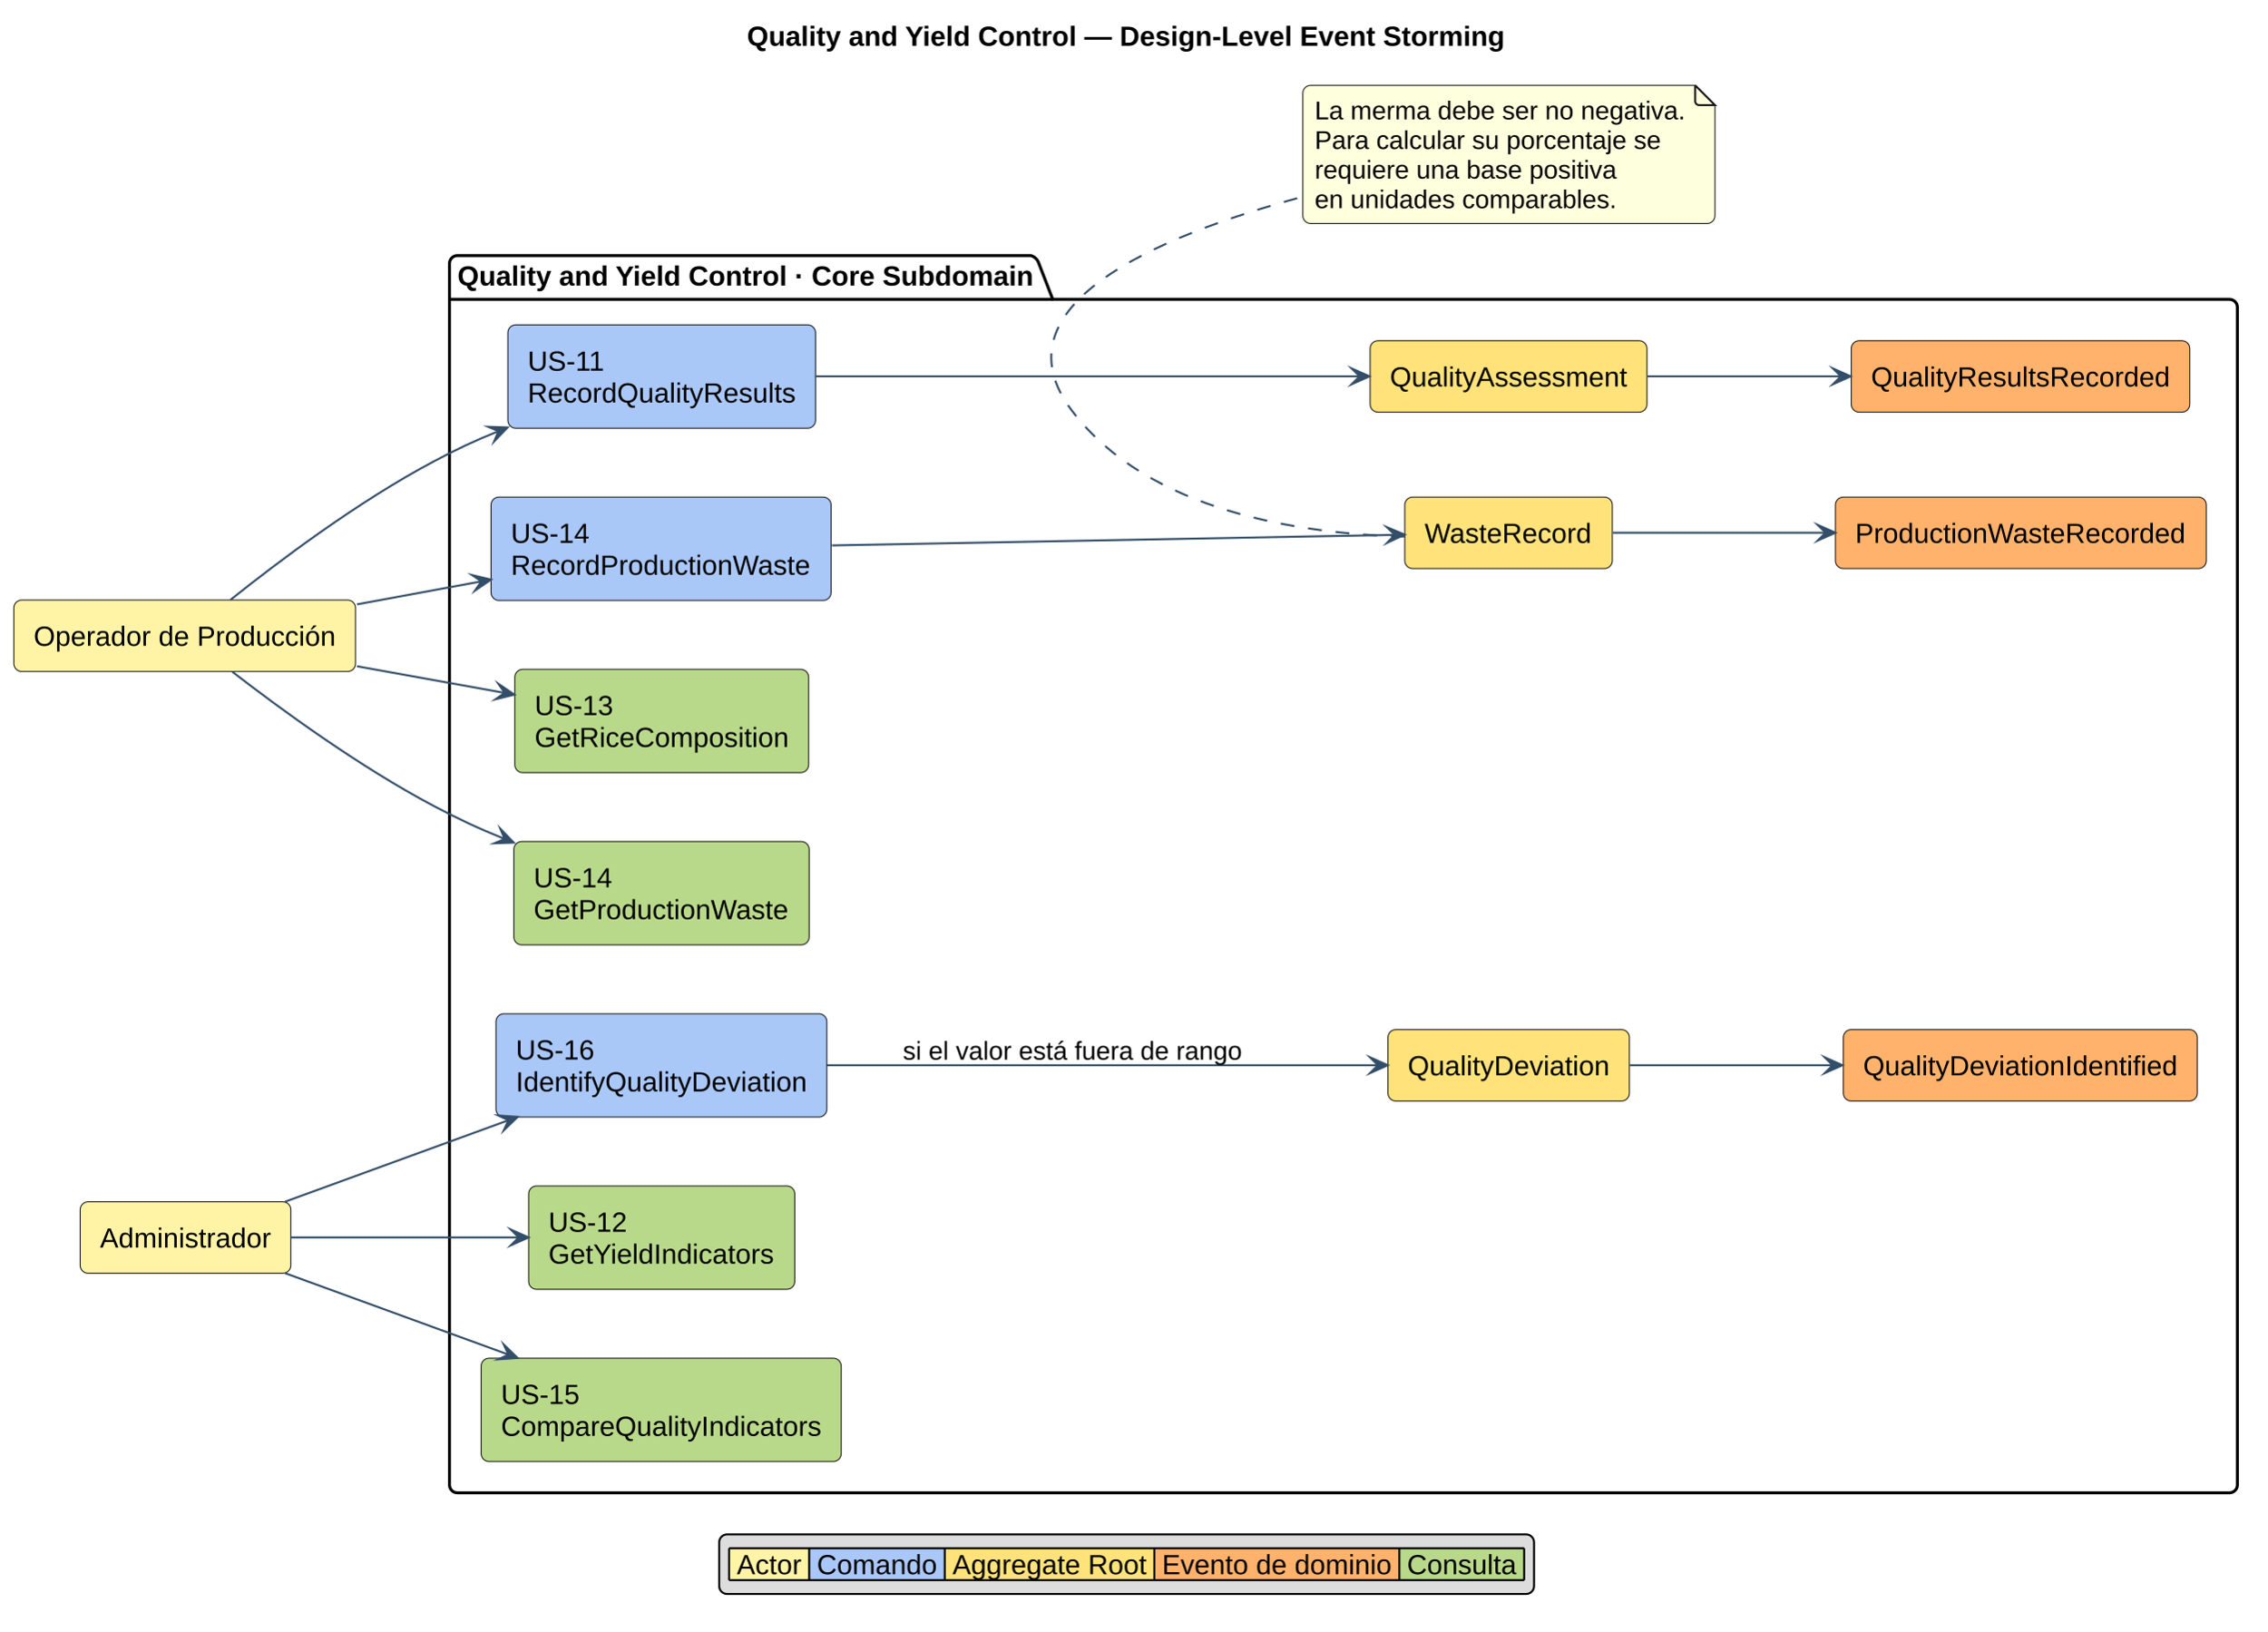
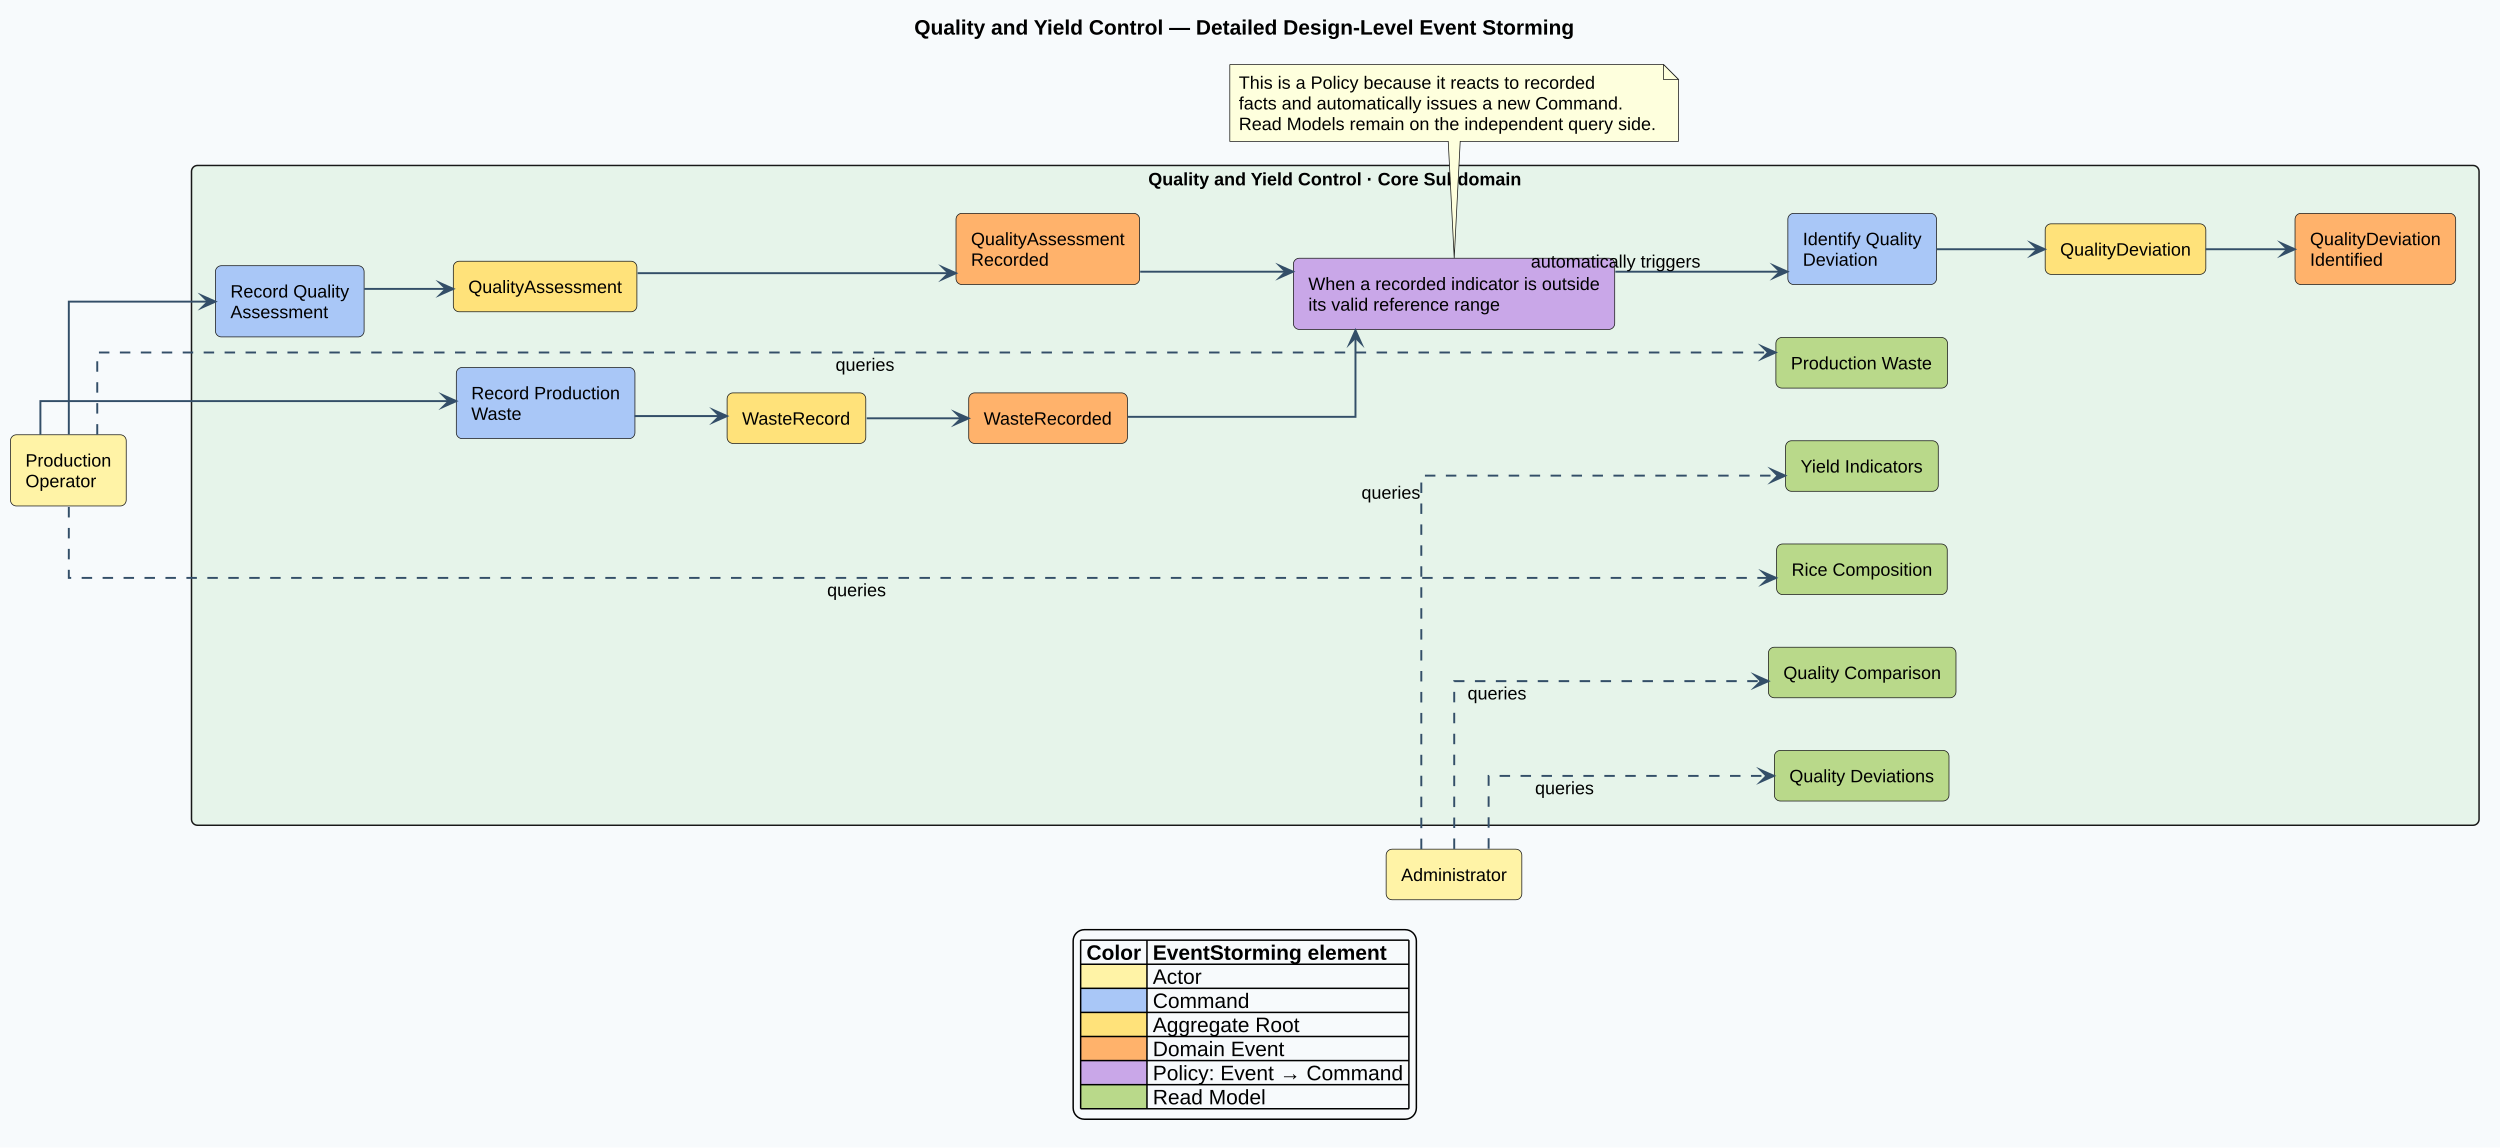
- <svg xmlns="http://www.w3.org/2000/svg" version="1.1" data-diagram-type="DESCRIPTION" style="width:1145px;height:824px;background:#FFFFFF;" width="1145px" height="824px" viewBox="0 0 1145 824" zoomAndPan="magnify" preserveAspectRatio="none" contentStyleType="text/css">
+ <svg xmlns="http://www.w3.org/2000/svg" version="1.1" data-diagram-type="DESCRIPTION" style="width:1671px;height:767px;background:#F7FAFC;" width="1671px" height="767px" viewBox="0 0 1671 767" zoomAndPan="magnify" preserveAspectRatio="none" contentStyleType="text/css">
  <defs />
  <g font-family="sans-serif" lengthAdjust="spacing">
+     <rect x="0" y="0" width="1671" height="767" fill="#F7FAFC" style="stroke:none;" />
    <g class="title" data-source-line="1">
-       <text x="377.252" y="23.132" fill="#000" font-size="14" textLength="383.496" font-weight="700" font-family="Arial">Quality and Yield Control — Design-Level Event Storming</text>
+       <text x="611.076" y="23.132" fill="#000" font-size="14" textLength="441.848" font-weight="700" font-family="Arial">Quality and Yield Control — Detailed Design-Level Event Storming</text>
    </g>
-     <g class="cluster" data-qualified-name="Quality and Yield Control . Core Subdomain" id="ent0003" data-source-line="10">
-       <path d="M231,129.099 L520.683,129.099 A6,6 0 0 1 524.683,133.099 L531.683,151.197 L1126,151.197 A4,4 0 0 1 1130,155.197 L1130,750.099 A4,4 0 0 1 1126,754.099 L231,754.099 A4,4 0 0 1 227,750.099 L227,133.099 A4,4 0 0 1 231,129.099" style="stroke:#000;stroke-width:1.5;" fill="none" />
-       <line x1="227" y1="151.197" x2="531.683" y2="151.197" style="stroke:#000;stroke-width:1.5;" />
-       <text x="231" y="144.23" fill="#000" font-size="14" textLength="291.683" font-weight="700" font-family="Arial">Quality and Yield Control · Core Subdomain</text>
+     <g class="cluster" data-qualified-name="Quality and Yield Control . Core Subdomain" id="ent0003" data-source-line="19">
+       <rect x="128" y="110.599" width="1529" height="441" fill="#E6F4EA" style="stroke:#181818;stroke-width:1;" rx="4" ry="4" />
+       <text x="767.493" y="123.854" fill="#000" font-size="12" textLength="250.014" font-weight="700" font-family="Arial">Quality and Yield Control · Core Subdomain</text>
    </g>
-     <g class="entity" data-qualified-name="Quality and Yield Control . Core Subdomain.recordQuality" id="ent0004" data-source-line="11">
-       <rect x="256.5" y="164.099" width="155.386" height="52.197" fill="#A9C7F7" style="stroke:#181818;stroke-width:0.5;" rx="4" ry="4" />
-       <text x="266.5" y="187.23" fill="#000" font-size="14" textLength="39.683" font-family="Arial">US-11</text>
-       <text x="266.5" y="203.329" fill="#000" font-size="14" textLength="135.386" font-family="Arial">RecordQualityResults</text>
+     <g class="entity" data-qualified-name="Quality and Yield Control . Core Subdomain.cmdAssessment" id="ent0004" data-source-line="20">
+       <rect x="144" y="177.599" width="99.365" height="47.598" fill="#A9C7F7" style="stroke:#181818;stroke-width:0.5;" rx="4" ry="4" />
+       <text x="154" y="198.854" fill="#000" font-size="12" textLength="79.365" font-family="Arial">Record Quality</text>
+       <text x="154" y="212.653" fill="#000" font-size="12" textLength="65.355" font-family="Arial">Assessment</text>
    </g>
-     <g class="entity" data-qualified-name="Quality and Yield Control . Core Subdomain.recordWaste" id="ent0005" data-source-line="12">
-       <rect x="248" y="251.099" width="171.737" height="52.197" fill="#A9C7F7" style="stroke:#181818;stroke-width:0.5;" rx="4" ry="4" />
-       <text x="258" y="274.23" fill="#000" font-size="14" textLength="39.683" font-family="Arial">US-14</text>
-       <text x="258" y="290.329" fill="#000" font-size="14" textLength="151.737" font-family="Arial">RecordProductionWaste</text>
+     <g class="entity" data-qualified-name="Quality and Yield Control . Core Subdomain.aggAssessment" id="ent0005" data-source-line="21">
+       <rect x="303" y="174.599" width="122.703" height="33.799" fill="#FFE27A" style="stroke:#181818;stroke-width:0.5;" rx="4" ry="4" />
+       <text x="313" y="195.854" fill="#000" font-size="12" textLength="102.703" font-family="Arial">QualityAssessment</text>
    </g>
-     <g class="entity" data-qualified-name="Quality and Yield Control . Core Subdomain.identify" id="ent0006" data-source-line="13">
-       <rect x="250.5" y="512.099" width="167.075" height="52.197" fill="#A9C7F7" style="stroke:#181818;stroke-width:0.5;" rx="4" ry="4" />
-       <text x="260.5" y="535.23" fill="#000" font-size="14" textLength="39.683" font-family="Arial">US-16</text>
-       <text x="260.5" y="551.329" fill="#000" font-size="14" textLength="147.075" font-family="Arial">IdentifyQualityDeviation</text>
+     <g class="entity" data-qualified-name="Quality and Yield Control . Core Subdomain.evtAssessment" id="ent0006" data-source-line="22">
+       <rect x="639" y="142.599" width="122.703" height="47.598" fill="#FFB26B" style="stroke:#181818;stroke-width:0.5;" rx="4" ry="4" />
+       <text x="649" y="163.854" fill="#000" font-size="12" textLength="102.703" font-family="Arial">QualityAssessment</text>
+       <text x="649" y="177.653" fill="#000" font-size="12" textLength="52.031" font-family="Arial">Recorded</text>
    </g>
-     <g class="entity" data-qualified-name="Quality and Yield Control . Core Subdomain.assessment" id="ent0007" data-source-line="14">
-       <rect x="692" y="172.099" width="139.82" height="36.099" fill="#FFE27A" style="stroke:#181818;stroke-width:0.5;" rx="4" ry="4" />
-       <text x="702" y="195.23" fill="#000" font-size="14" textLength="119.82" font-family="Arial">QualityAssessment</text>
+     <g class="entity" data-qualified-name="Quality and Yield Control . Core Subdomain.cmdWaste" id="ent0007" data-source-line="24">
+       <rect x="305" y="245.599" width="119.387" height="47.598" fill="#A9C7F7" style="stroke:#181818;stroke-width:0.5;" rx="4" ry="4" />
+       <text x="315" y="266.854" fill="#000" font-size="12" textLength="99.387" font-family="Arial">Record Production</text>
+       <text x="315" y="280.653" fill="#000" font-size="12" textLength="34.008" font-family="Arial">Waste</text>
    </g>
-     <g class="entity" data-qualified-name="Quality and Yield Control . Core Subdomain.waste" id="ent0008" data-source-line="15">
-       <rect x="709.5" y="251.099" width="104.807" height="36.099" fill="#FFE27A" style="stroke:#181818;stroke-width:0.5;" rx="4" ry="4" />
-       <text x="719.5" y="274.23" fill="#000" font-size="14" textLength="84.807" font-family="Arial">WasteRecord</text>
+     <g class="entity" data-qualified-name="Quality and Yield Control . Core Subdomain.aggWaste" id="ent0008" data-source-line="25">
+       <rect x="486" y="262.599" width="92.691" height="33.799" fill="#FFE27A" style="stroke:#181818;stroke-width:0.5;" rx="4" ry="4" />
+       <text x="496" y="283.854" fill="#000" font-size="12" textLength="72.691" font-family="Arial">WasteRecord</text>
    </g>
-     <g class="entity" data-qualified-name="Quality and Yield Control . Core Subdomain.deviation" id="ent0009" data-source-line="16">
-       <rect x="701" y="520.099" width="121.938" height="36.099" fill="#FFE27A" style="stroke:#181818;stroke-width:0.5;" rx="4" ry="4" />
-       <text x="711" y="543.23" fill="#000" font-size="14" textLength="101.938" font-family="Arial">QualityDeviation</text>
+     <g class="entity" data-qualified-name="Quality and Yield Control . Core Subdomain.evtWaste" id="ent0009" data-source-line="26">
+       <rect x="647.5" y="262.599" width="106.039" height="33.799" fill="#FFB26B" style="stroke:#181818;stroke-width:0.5;" rx="4" ry="4" />
+       <text x="657.5" y="283.854" fill="#000" font-size="12" textLength="86.039" font-family="Arial">WasteRecorded</text>
    </g>
-     <g class="entity" data-qualified-name="Quality and Yield Control . Core Subdomain.qualityRecorded" id="ent0010" data-source-line="17">
-       <rect x="935" y="172.099" width="170.958" height="36.099" fill="#FFB26B" style="stroke:#181818;stroke-width:0.5;" rx="4" ry="4" />
-       <text x="945" y="195.23" fill="#000" font-size="14" textLength="150.958" font-family="Arial">QualityResultsRecorded</text>
+     <g class="entity" data-qualified-name="Quality and Yield Control . Core Subdomain.policyDeviation" id="ent0010" data-source-line="28">
+       <rect x="864.5" y="172.599" width="214.771" height="47.598" fill="#C9A7E8" style="stroke:#181818;stroke-width:0.5;" rx="4" ry="4" />
+       <text x="874.5" y="193.854" fill="#000" font-size="12" textLength="194.771" font-family="Arial">When a recorded indicator is outside</text>
+       <text x="874.5" y="207.653" fill="#000" font-size="12" textLength="128.068" font-family="Arial">its valid reference range</text>
    </g>
-     <g class="entity" data-qualified-name="Quality and Yield Control . Core Subdomain.wasteRecorded" id="ent0011" data-source-line="18">
-       <rect x="927" y="251.099" width="187.31" height="36.099" fill="#FFB26B" style="stroke:#181818;stroke-width:0.5;" rx="4" ry="4" />
-       <text x="937" y="274.23" fill="#000" font-size="14" textLength="167.31" font-family="Arial">ProductionWasteRecorded</text>
+     <g class="entity" data-qualified-name="Quality and Yield Control . Core Subdomain.cmdDeviation" id="ent0011" data-source-line="29">
+       <rect x="1195" y="142.599" width="99.371" height="47.598" fill="#A9C7F7" style="stroke:#181818;stroke-width:0.5;" rx="4" ry="4" />
+       <text x="1205" y="163.854" fill="#000" font-size="12" textLength="79.371" font-family="Arial">Identify Quality</text>
+       <text x="1205" y="177.653" fill="#000" font-size="12" textLength="50.027" font-family="Arial">Deviation</text>
    </g>
-     <g class="entity" data-qualified-name="Quality and Yield Control . Core Subdomain.deviationIdentified" id="ent0012" data-source-line="19">
-       <rect x="931" y="520.099" width="178.758" height="36.099" fill="#FFB26B" style="stroke:#181818;stroke-width:0.5;" rx="4" ry="4" />
-       <text x="941" y="543.23" fill="#000" font-size="14" textLength="158.758" font-family="Arial">QualityDeviationIdentified</text>
+     <g class="entity" data-qualified-name="Quality and Yield Control . Core Subdomain.aggDeviation" id="ent0012" data-source-line="30">
+       <rect x="1367" y="149.599" width="107.375" height="33.799" fill="#FFE27A" style="stroke:#181818;stroke-width:0.5;" rx="4" ry="4" />
+       <text x="1377" y="170.854" fill="#000" font-size="12" textLength="87.375" font-family="Arial">QualityDeviation</text>
    </g>
-     <g class="entity" data-qualified-name="Quality and Yield Control . Core Subdomain.yieldIndicators" id="ent0013" data-source-line="20">
-       <rect x="267" y="599.099" width="134.393" height="52.197" fill="#B9D98A" style="stroke:#181818;stroke-width:0.5;" rx="4" ry="4" />
-       <text x="277" y="622.23" fill="#000" font-size="14" textLength="39.683" font-family="Arial">US-12</text>
-       <text x="277" y="638.329" fill="#000" font-size="14" textLength="114.393" font-family="Arial">GetYieldIndicators</text>
+     <g class="entity" data-qualified-name="Quality and Yield Control . Core Subdomain.evtDeviation" id="ent0013" data-source-line="31">
+       <rect x="1534" y="142.599" width="107.375" height="47.598" fill="#FFB26B" style="stroke:#181818;stroke-width:0.5;" rx="4" ry="4" />
+       <text x="1544" y="163.854" fill="#000" font-size="12" textLength="87.375" font-family="Arial">QualityDeviation</text>
+       <text x="1544" y="177.653" fill="#000" font-size="12" textLength="48.703" font-family="Arial">Identified</text>
    </g>
-     <g class="entity" data-qualified-name="Quality and Yield Control . Core Subdomain.composition" id="ent0014" data-source-line="21">
-       <rect x="260" y="338.099" width="148.386" height="52.197" fill="#B9D98A" style="stroke:#181818;stroke-width:0.5;" rx="4" ry="4" />
-       <text x="270" y="361.23" fill="#000" font-size="14" textLength="39.683" font-family="Arial">US-13</text>
-       <text x="270" y="377.329" fill="#000" font-size="14" textLength="128.386" font-family="Arial">GetRiceComposition</text>
+     <g class="entity" data-qualified-name="Quality and Yield Control . Core Subdomain.readYield" id="ent0014" data-source-line="33">
+       <rect x="1193.5" y="294.599" width="102.043" height="33.799" fill="#B9D98A" style="stroke:#181818;stroke-width:0.5;" rx="4" ry="4" />
+       <text x="1203.5" y="315.854" fill="#000" font-size="12" textLength="82.043" font-family="Arial">Yield Indicators</text>
    </g>
-     <g class="entity" data-qualified-name="Quality and Yield Control . Core Subdomain.getWaste" id="ent0015" data-source-line="22">
-       <rect x="259.5" y="425.099" width="149.172" height="52.197" fill="#B9D98A" style="stroke:#181818;stroke-width:0.5;" rx="4" ry="4" />
-       <text x="269.5" y="448.23" fill="#000" font-size="14" textLength="39.683" font-family="Arial">US-14</text>
-       <text x="269.5" y="464.329" fill="#000" font-size="14" textLength="129.172" font-family="Arial">GetProductionWaste</text>
+     <g class="entity" data-qualified-name="Quality and Yield Control . Core Subdomain.readComposition" id="ent0015" data-source-line="34">
+       <rect x="1187.5" y="363.599" width="114.037" height="33.799" fill="#B9D98A" style="stroke:#181818;stroke-width:0.5;" rx="4" ry="4" />
+       <text x="1197.5" y="384.854" fill="#000" font-size="12" textLength="94.037" font-family="Arial">Rice Composition</text>
    </g>
-     <g class="entity" data-qualified-name="Quality and Yield Control . Core Subdomain.compare" id="ent0016" data-source-line="23">
-       <rect x="243" y="686.099" width="181.848" height="52.197" fill="#B9D98A" style="stroke:#181818;stroke-width:0.5;" rx="4" ry="4" />
-       <text x="253" y="709.23" fill="#000" font-size="14" textLength="39.683" font-family="Arial">US-15</text>
-       <text x="253" y="725.329" fill="#000" font-size="14" textLength="161.848" font-family="Arial">CompareQualityIndicators</text>
+     <g class="entity" data-qualified-name="Quality and Yield Control . Core Subdomain.readWaste" id="ent0016" data-source-line="35">
+       <rect x="1187" y="225.599" width="114.711" height="33.799" fill="#B9D98A" style="stroke:#181818;stroke-width:0.5;" rx="4" ry="4" />
+       <text x="1197" y="246.854" fill="#000" font-size="12" textLength="94.711" font-family="Arial">Production Waste</text>
    </g>
-     <g class="entity" data-qualified-name="operator" id="ent0001" data-source-line="8">
-       <rect x="7" y="303.099" width="172.537" height="36.099" fill="#FFF3A6" style="stroke:#181818;stroke-width:0.5;" rx="4" ry="4" />
-       <text x="17" y="326.23" fill="#000" font-size="14" textLength="152.537" font-family="Arial">Operador de Producción</text>
+     <g class="entity" data-qualified-name="Quality and Yield Control . Core Subdomain.readComparison" id="ent0017" data-source-line="36">
+       <rect x="1182" y="432.599" width="125.375" height="33.799" fill="#B9D98A" style="stroke:#181818;stroke-width:0.5;" rx="4" ry="4" />
+       <text x="1192" y="453.854" fill="#000" font-size="12" textLength="105.375" font-family="Arial">Quality Comparison</text>
    </g>
-     <g class="entity" data-qualified-name="admin" id="ent0002" data-source-line="9">
-       <rect x="40.5" y="607.099" width="106.365" height="36.099" fill="#FFF3A6" style="stroke:#181818;stroke-width:0.5;" rx="4" ry="4" />
-       <text x="50.5" y="630.23" fill="#000" font-size="14" textLength="86.365" font-family="Arial">Administrador</text>
+     <g class="entity" data-qualified-name="Quality and Yield Control . Core Subdomain.readDeviations" id="ent0018" data-source-line="37">
+       <rect x="1186" y="501.599" width="116.709" height="33.799" fill="#B9D98A" style="stroke:#181818;stroke-width:0.5;" rx="4" ry="4" />
+       <text x="1196" y="522.854" fill="#000" font-size="12" textLength="96.709" font-family="Arial">Quality Deviations</text>
    </g>
-     <g class="entity" data-qualified-name="GMN30" id="ent0031" data-source-line="42">
-       <path d="M658,47.099 L658,108.894 A4,4 0 0 0 662,112.894 L862.167,112.894 A4,4 0 0 0 866.167,108.894 L866.167,53.099 L856.167,43.099 L662,43.099 A4,4 0 0 0 658,47.099" style="stroke:#181818;stroke-width:0.5;" fill="#FEFFDD" />
-       <path d="M856.167,43.099 L856.167,51.099 A2,2 0 0 0 858.167,53.099 L866.167,53.099 L856.167,43.099" style="stroke:#181818;stroke-width:1;" fill="#FEFFDD" />
-       <text x="664" y="60.292" fill="#000" font-size="13" textLength="187.167" font-family="Arial">La merma debe ser no negativa.</text>
-       <text x="664" y="75.241" fill="#000" font-size="13" textLength="174.872" font-family="Arial">Para calcular su porcentaje se</text>
-       <text x="664" y="90.19" fill="#000" font-size="13" textLength="152.49" font-family="Arial">requiere una base positiva</text>
-       <text x="664" y="105.139" fill="#000" font-size="13" textLength="152.49" font-family="Arial">en unidades comparables.</text>
+     <g class="entity" data-qualified-name="operator" id="ent0001" data-source-line="16">
+       <rect x="7" y="290.599" width="77.369" height="47.598" fill="#FFF3A6" style="stroke:#181818;stroke-width:0.5;" rx="4" ry="4" />
+       <text x="17" y="311.854" fill="#000" font-size="12" textLength="57.369" font-family="Arial">Production</text>
+       <text x="17" y="325.653" fill="#000" font-size="12" textLength="47.355" font-family="Arial">Operator</text>
    </g>
-     <g class="link" data-entity-1="ent0001" data-entity-2="ent0004" id="lnk17" data-source-line="26" data-link-type="dependency">
-       <path d="M116.33,303.059 C140.35,283.839 180.66,253.449 219,233.099 C230.77,226.849 239.015,222.944 251.745,217.794" style="stroke:#334E68;stroke-width:1;" fill="none" id="operator-to-recordQuality" />
-       <polygon points="256.38,215.919,246.537,215.586,251.745,217.794,249.537,223.002,256.38,215.919" fill="#334E68" style="stroke:#334E68;stroke-width:1;stroke-linejoin:miter;stroke-miterlimit:10;" />
+     <g class="entity" data-qualified-name="administrator" id="ent0002" data-source-line="17">
+       <rect x="926.5" y="567.599" width="90.688" height="33.799" fill="#FFF3A6" style="stroke:#181818;stroke-width:0.5;" rx="4" ry="4" />
+       <text x="936.5" y="588.854" fill="#000" font-size="12" textLength="70.688" font-family="Arial">Administrator</text>
    </g>
-     <g class="link" data-entity-1="ent0001" data-entity-2="ent0005" id="lnk18" data-source-line="27" data-link-type="dependency">
-       <path d="M180.27,305.279 C202.3,301.209 221.083,297.746 243.073,293.686" style="stroke:#334E68;stroke-width:1;" fill="none" id="operator-to-recordWaste" />
-       <polygon points="247.99,292.779,238.413,290.479,243.073,293.686,239.866,298.346,247.99,292.779" fill="#334E68" style="stroke:#334E68;stroke-width:1;stroke-linejoin:miter;stroke-miterlimit:10;" />
+     <g class="entity" data-qualified-name="GMN42" id="ent0043" data-source-line="69">
+       <path d="M822,43.099 L822,94.495 A0,0 0 0 0 822,94.495 L968,94.495 L972,172.519 L976,94.495 L1121.848,94.495 A0,0 0 0 0 1121.848,94.495 L1121.848,53.099 L1111.848,43.099 L822,43.099 A0,0 0 0 0 822,43.099" style="stroke:#181818;stroke-width:0.5;" fill="#FEFFDD" />
+       <path d="M1111.848,43.099 L1111.848,53.099 L1121.848,53.099 L1111.848,43.099" style="stroke:#181818;stroke-width:0.5;" fill="#FEFFDD" />
+       <text x="828" y="59.354" fill="#000" font-size="12" textLength="238.107" font-family="Arial">This is a Policy because it reacts to recorded</text>
+       <text x="828" y="73.153" fill="#000" font-size="12" textLength="256.787" font-family="Arial">facts and automatically issues a new Command.</text>
+       <text x="828" y="86.952" fill="#000" font-size="12" textLength="278.848" font-family="Arial">Read Models remain on the independent query side.</text>
    </g>
-     <g class="link" data-entity-1="ent0001" data-entity-2="ent0014" id="lnk19" data-source-line="28" data-link-type="dependency">
-       <path d="M180.27,336.559 C206.31,341.259 229.749,345.482 254.879,350.012" style="stroke:#334E68;stroke-width:1;" fill="none" id="operator-to-composition" />
-       <polygon points="259.8,350.899,251.652,345.365,254.879,350.012,250.233,353.239,259.8,350.899" fill="#334E68" style="stroke:#334E68;stroke-width:1;stroke-linejoin:miter;stroke-miterlimit:10;" />
+     <g class="link" data-entity-1="ent0001" data-entity-2="ent0004" id="lnk19" data-source-line="40" data-link-type="dependency">
+       <path d="M46,290.359 C46,257.159 46,201.599 46,201.599 C46,201.599 96.12,201.599 138.97,201.599" style="stroke:#334E68;stroke-width:1.3;" fill="none" id="operator-to-cmdAssessment" />
+       <polygon points="143.97,201.599,134.97,197.599,138.97,201.599,134.97,205.599,143.97,201.599" fill="#334E68" style="stroke:#334E68;stroke-width:1.3;stroke-linejoin:miter;stroke-miterlimit:10;" />
    </g>
-     <g class="link" data-entity-1="ent0001" data-entity-2="ent0015" id="lnk20" data-source-line="29" data-link-type="dependency">
-       <path d="M117.31,339.319 C141.52,358.049 181.38,387.209 219,407.099 C231.75,413.839 241.136,418.231 254.856,423.791" style="stroke:#334E68;stroke-width:1;" fill="none" id="operator-to-getWaste" />
-       <polygon points="259.49,425.669,252.651,418.581,254.856,423.791,249.647,425.996,259.49,425.669" fill="#334E68" style="stroke:#334E68;stroke-width:1;stroke-linejoin:miter;stroke-miterlimit:10;" />
+     <g class="link" data-entity-1="ent0004" data-entity-2="ent0005" id="lnk20" data-source-line="41" data-link-type="dependency">
+       <path d="M243.42,193.099 C262.05,193.099 278.43,193.099 297.98,193.099" style="stroke:#334E68;stroke-width:1.3;" fill="none" id="cmdAssessment-to-aggAssessment" />
+       <polygon points="302.98,193.099,293.98,189.099,297.98,193.099,293.98,197.099,302.98,193.099" fill="#334E68" style="stroke:#334E68;stroke-width:1.3;stroke-linejoin:miter;stroke-miterlimit:10;" />
    </g>
-     <g class="link" data-entity-1="ent0002" data-entity-2="ent0013" id="lnk21" data-source-line="30" data-link-type="dependency">
-       <path d="M146.55,625.099 C181.91,625.099 223.98,625.099 261.97,625.099" style="stroke:#334E68;stroke-width:1;" fill="none" id="admin-to-yieldIndicators" />
-       <polygon points="266.97,625.099,257.97,621.099,261.97,625.099,257.97,629.099,266.97,625.099" fill="#334E68" style="stroke:#334E68;stroke-width:1;stroke-linejoin:miter;stroke-miterlimit:10;" />
+     <g class="link" data-entity-1="ent0005" data-entity-2="ent0006" id="lnk21" data-source-line="42" data-link-type="dependency">
+       <path d="M426.13,182.599 C486.66,182.599 573.49,182.599 633.98,182.599" style="stroke:#334E68;stroke-width:1.3;" fill="none" id="aggAssessment-to-evtAssessment" />
+       <polygon points="638.98,182.599,629.98,178.599,633.98,182.599,629.98,186.599,638.98,182.599" fill="#334E68" style="stroke:#334E68;stroke-width:1.3;stroke-linejoin:miter;stroke-miterlimit:10;" />
    </g>
-     <g class="link" data-entity-1="ent0002" data-entity-2="ent0016" id="lnk22" data-source-line="31" data-link-type="dependency">
-       <path d="M143.92,643.129 C177.89,655.519 218.843,670.455 256.773,684.295" style="stroke:#334E68;stroke-width:1;" fill="none" id="admin-to-compare" />
-       <polygon points="261.47,686.009,254.386,679.166,256.773,684.295,251.644,686.681,261.47,686.009" fill="#334E68" style="stroke:#334E68;stroke-width:1;stroke-linejoin:miter;stroke-miterlimit:10;" />
+     <g class="link" data-entity-1="ent0001" data-entity-2="ent0007" id="lnk22" data-source-line="44" data-link-type="dependency">
+       <path d="M27,290.529 C27,279.189 27,268.099 27,268.099 C27,268.099 203.05,268.099 299.94,268.099" style="stroke:#334E68;stroke-width:1.3;" fill="none" id="operator-to-cmdWaste" />
+       <polygon points="304.94,268.099,295.94,264.099,299.94,268.099,295.94,272.099,304.94,268.099" fill="#334E68" style="stroke:#334E68;stroke-width:1.3;stroke-linejoin:miter;stroke-miterlimit:10;" />
    </g>
-     <g class="link" data-entity-1="ent0002" data-entity-2="ent0006" id="lnk23" data-source-line="32" data-link-type="dependency">
-       <path d="M143.92,607.069 C177.89,594.679 218.843,579.743 256.773,565.903" style="stroke:#334E68;stroke-width:1;" fill="none" id="admin-to-identify" />
-       <polygon points="261.47,564.189,251.644,563.516,256.773,565.903,254.386,571.031,261.47,564.189" fill="#334E68" style="stroke:#334E68;stroke-width:1;stroke-linejoin:miter;stroke-miterlimit:10;" />
+     <g class="link" data-entity-1="ent0007" data-entity-2="ent0008" id="lnk23" data-source-line="45" data-link-type="dependency">
+       <path d="M424.2,278.099 C444.48,278.099 461.82,278.099 480.92,278.099" style="stroke:#334E68;stroke-width:1.3;" fill="none" id="cmdWaste-to-aggWaste" />
+       <polygon points="485.92,278.099,476.92,274.099,480.92,278.099,476.92,282.099,485.92,278.099" fill="#334E68" style="stroke:#334E68;stroke-width:1.3;stroke-linejoin:miter;stroke-miterlimit:10;" />
    </g>
-     <g class="link" data-entity-1="ent0004" data-entity-2="ent0007" id="lnk24" data-source-line="34" data-link-type="dependency">
-       <path d="M411.65,190.099 C491.3,190.099 609.83,190.099 686.66,190.099" style="stroke:#334E68;stroke-width:1;" fill="none" id="recordQuality-to-assessment" />
-       <polygon points="691.66,190.099,682.66,186.099,686.66,190.099,682.66,194.099,691.66,190.099" fill="#334E68" style="stroke:#334E68;stroke-width:1;stroke-linejoin:miter;stroke-miterlimit:10;" />
+     <g class="link" data-entity-1="ent0008" data-entity-2="ent0009" id="lnk24" data-source-line="46" data-link-type="dependency">
+       <path d="M579.3,279.599 C600.46,279.599 620.58,279.599 642.44,279.599" style="stroke:#334E68;stroke-width:1.3;" fill="none" id="aggWaste-to-evtWaste" />
+       <polygon points="647.44,279.599,638.44,275.599,642.44,279.599,638.44,283.599,647.44,279.599" fill="#334E68" style="stroke:#334E68;stroke-width:1.3;stroke-linejoin:miter;stroke-miterlimit:10;" />
    </g>
-     <g class="link" data-entity-1="ent0007" data-entity-2="ent0010" id="lnk25" data-source-line="35" data-link-type="dependency">
-       <path d="M832.07,190.099 C863.68,190.099 896.43,190.099 929.73,190.099" style="stroke:#334E68;stroke-width:1;" fill="none" id="assessment-to-qualityRecorded" />
-       <polygon points="934.73,190.099,925.73,186.099,929.73,190.099,925.73,194.099,934.73,190.099" fill="#334E68" style="stroke:#334E68;stroke-width:1;stroke-linejoin:miter;stroke-miterlimit:10;" />
+     <g class="link" data-entity-1="ent0006" data-entity-2="ent0010" id="lnk25" data-source-line="48" data-link-type="dependency">
+       <path d="M762.11,181.599 C792.3,181.599 824.56,181.599 859.26,181.599" style="stroke:#334E68;stroke-width:1.3;" fill="none" id="evtAssessment-to-policyDeviation" />
+       <polygon points="864.26,181.599,855.26,177.599,859.26,181.599,855.26,185.599,864.26,181.599" fill="#334E68" style="stroke:#334E68;stroke-width:1.3;stroke-linejoin:miter;stroke-miterlimit:10;" />
    </g>
-     <g class="link" data-entity-1="ent0005" data-entity-2="ent0008" id="lnk26" data-source-line="36" data-link-type="dependency">
-       <path d="M420.18,275.499 C506.62,273.879 632.631,271.513 704.441,270.163" style="stroke:#334E68;stroke-width:1;" fill="none" id="recordWaste-to-waste" />
-       <polygon points="709.44,270.069,700.366,266.239,704.441,270.163,700.517,274.237,709.44,270.069" fill="#334E68" style="stroke:#334E68;stroke-width:1;stroke-linejoin:miter;stroke-miterlimit:10;" />
+     <g class="link" data-entity-1="ent0009" data-entity-2="ent0010" id="lnk26" data-source-line="49" data-link-type="dependency">
+       <path d="M753.69,278.599 C814.58,278.599 906,278.599 906,278.599 C906,278.599 906,249.949 906,225.759" style="stroke:#334E68;stroke-width:1.3;" fill="none" id="evtWaste-to-policyDeviation" />
+       <polygon points="906,220.759,902,229.759,906,225.759,910,229.759,906,220.759" fill="#334E68" style="stroke:#334E68;stroke-width:1.3;stroke-linejoin:miter;stroke-miterlimit:10;" />
    </g>
-     <g class="link" data-entity-1="ent0008" data-entity-2="ent0011" id="lnk27" data-source-line="37" data-link-type="dependency">
-       <path d="M814.6,269.099 C846.78,269.099 884.14,269.099 921.99,269.099" style="stroke:#334E68;stroke-width:1;" fill="none" id="waste-to-wasteRecorded" />
-       <polygon points="926.99,269.099,917.99,265.099,921.99,269.099,917.99,273.099,926.99,269.099" fill="#334E68" style="stroke:#334E68;stroke-width:1;stroke-linejoin:miter;stroke-miterlimit:10;" />
+     <g class="link" data-entity-1="ent0010" data-entity-2="ent0011" id="lnk27" data-source-line="50" data-link-type="dependency">
+       <path d="M1079.7,181.599 C1119.42,181.599 1157.53,181.599 1189.69,181.599" style="stroke:#334E68;stroke-width:1.3;" fill="none" id="policyDeviation-to-cmdDeviation" />
+       <polygon points="1194.69,181.599,1185.69,177.599,1189.69,181.599,1185.69,185.599,1194.69,181.599" fill="#334E68" style="stroke:#334E68;stroke-width:1.3;stroke-linejoin:miter;stroke-miterlimit:10;" />
+       <text x="1023.2" y="178.854" fill="#000" font-size="12" textLength="113.379" font-family="Arial">automatically triggers</text>
    </g>
-     <g class="link" data-entity-1="ent0006" data-entity-2="ent0009" id="lnk28" data-source-line="38" data-link-type="dependency">
-       <path d="M417.64,538.099 C500.76,538.099 621.89,538.099 695.92,538.099" style="stroke:#334E68;stroke-width:1;" fill="none" id="identify-to-deviation" />
-       <polygon points="700.92,538.099,691.92,534.099,695.92,538.099,691.92,542.099,700.92,538.099" fill="#334E68" style="stroke:#334E68;stroke-width:1;stroke-linejoin:miter;stroke-miterlimit:10;" />
-       <text x="456" y="535.292" fill="#000" font-size="13" textLength="171.266" font-family="Arial">si el valor está fuera de rango</text>
+     <g class="link" data-entity-1="ent0011" data-entity-2="ent0012" id="lnk28" data-source-line="51" data-link-type="dependency">
+       <path d="M1294.46,166.599 C1317.03,166.599 1338.72,166.599 1361.72,166.599" style="stroke:#334E68;stroke-width:1.3;" fill="none" id="cmdDeviation-to-aggDeviation" />
+       <polygon points="1366.72,166.599,1357.72,162.599,1361.72,166.599,1357.72,170.599,1366.72,166.599" fill="#334E68" style="stroke:#334E68;stroke-width:1.3;stroke-linejoin:miter;stroke-miterlimit:10;" />
    </g>
-     <g class="link" data-entity-1="ent0009" data-entity-2="ent0012" id="lnk29" data-source-line="39" data-link-type="dependency">
-       <path d="M823.14,538.099 C855.12,538.099 890.07,538.099 925.56,538.099" style="stroke:#334E68;stroke-width:1;" fill="none" id="deviation-to-deviationIdentified" />
-       <polygon points="930.56,538.099,921.56,534.099,925.56,538.099,921.56,542.099,930.56,538.099" fill="#334E68" style="stroke:#334E68;stroke-width:1;stroke-linejoin:miter;stroke-miterlimit:10;" />
+     <g class="link" data-entity-1="ent0012" data-entity-2="ent0013" id="lnk29" data-source-line="52" data-link-type="dependency">
+       <path d="M1474.26,166.599 C1493.33,166.599 1509.78,166.599 1528.84,166.599" style="stroke:#334E68;stroke-width:1.3;" fill="none" id="aggDeviation-to-evtDeviation" />
+       <polygon points="1533.84,166.599,1524.84,162.599,1528.84,166.599,1524.84,170.599,1533.84,166.599" fill="#334E68" style="stroke:#334E68;stroke-width:1.3;stroke-linejoin:miter;stroke-miterlimit:10;" />
    </g>
-     <g class="link" data-entity-1="ent0008" data-entity-2="ent0031" id="lnk32" data-source-line="42" data-link-type="association">
-       <path d="M709.43,271.029 C657.43,269.749 580.19,258.559 541.5,207.599 C501.5,154.919 582.76,119.689 657.67,99.449" style="stroke:#334E68;stroke-width:1;stroke-dasharray:7,7;" fill="none" id="waste-GMN30" />
+     <g class="link" data-entity-1="ent0002" data-entity-2="ent0014" id="lnk30" data-source-line="54" data-link-type="dependency">
+       <path d="M950,567.509 C950,508.659 950,317.929 950,317.929 C950,317.929 1103.83,317.929 1188.2,317.929" style="stroke:#334E68;stroke-width:1.3;stroke-dasharray:7,7;" fill="none" id="administrator-to-readYield" />
+       <polygon points="1193.2,317.929,1184.2,313.929,1188.2,317.929,1184.2,321.929,1193.2,317.929" fill="#334E68" style="stroke:#334E68;stroke-width:1.3;stroke-linejoin:miter;stroke-miterlimit:10;" />
+       <text x="910" y="333.374" fill="#000" font-size="12" textLength="39.357" font-family="Arial">queries</text>
    </g>
-     <g class="legend" data-source-line="48">
-       <rect x="363.218" y="775.099" width="411.563" height="30.099" fill="#DDD" style="stroke:#000;stroke-width:1;" rx="4" ry="4" />
-       <rect x="368.218" y="782.099" width="40.455" height="16.099" fill="#FFF3A6" style="stroke:none;" />
-       <text x="372.108" y="795.23" fill="#000" font-size="14" textLength="32.676" font-family="Arial">Actor</text>
-       <rect x="408.673" y="782.099" width="68.482" height="16.099" fill="#A9C7F7" style="stroke:none;" />
-       <text x="412.563" y="795.23" fill="#000" font-size="14" textLength="60.703" font-family="Arial">Comando</text>
-       <rect x="477.156" y="782.099" width="105.848" height="16.099" fill="#FFE27A" style="stroke:none;" />
-       <text x="481.045" y="795.23" fill="#000" font-size="14" textLength="98.068" font-family="Arial">Aggregate Root</text>
-       <rect x="583.003" y="782.099" width="123.744" height="16.099" fill="#FFB26B" style="stroke:none;" />
-       <text x="586.893" y="795.23" fill="#000" font-size="14" textLength="115.965" font-family="Arial">Evento de dominio</text>
-       <rect x="706.748" y="782.099" width="63.034" height="16.099" fill="#B9D98A" style="stroke:none;" />
-       <text x="710.637" y="795.23" fill="#000" font-size="14" textLength="55.255" font-family="Arial">Consulta</text>
-       <line x1="368.218" y1="782.099" x2="769.782" y2="782.099" style="stroke:#000;stroke-width:1;" />
-       <line x1="368.218" y1="798.197" x2="769.782" y2="798.197" style="stroke:#000;stroke-width:1;" />
-       <line x1="368.218" y1="782.099" x2="368.218" y2="798.197" style="stroke:#000;stroke-width:1;" />
-       <line x1="408.673" y1="782.099" x2="408.673" y2="798.197" style="stroke:#000;stroke-width:1;" />
-       <line x1="477.156" y1="782.099" x2="477.156" y2="798.197" style="stroke:#000;stroke-width:1;" />
-       <line x1="583.003" y1="782.099" x2="583.003" y2="798.197" style="stroke:#000;stroke-width:1;" />
-       <line x1="706.748" y1="782.099" x2="706.748" y2="798.197" style="stroke:#000;stroke-width:1;" />
-       <line x1="769.782" y1="782.099" x2="769.782" y2="798.197" style="stroke:#000;stroke-width:1;" />
+     <g class="link" data-entity-1="ent0001" data-entity-2="ent0015" id="lnk31" data-source-line="55" data-link-type="dependency">
+       <path d="M46,338.859 C46,359.649 46,386.269 46,386.269 C46,386.269 943.3,386.269 1182.1,386.269" style="stroke:#334E68;stroke-width:1.3;stroke-dasharray:7,7;" fill="none" id="operator-to-readComposition" />
+       <polygon points="1187.1,386.269,1178.1,382.269,1182.1,386.269,1178.1,390.269,1187.1,386.269" fill="#334E68" style="stroke:#334E68;stroke-width:1.3;stroke-linejoin:miter;stroke-miterlimit:10;" />
+       <text x="552.85" y="398.524" fill="#000" font-size="12" textLength="39.357" font-family="Arial">queries</text>
+     </g>
+     <g class="link" data-entity-1="ent0001" data-entity-2="ent0016" id="lnk32" data-source-line="56" data-link-type="dependency">
+       <path d="M65,290.469 C65,267.239 65,235.599 65,235.599 C65,235.599 945,235.599 1181.81,235.599" style="stroke:#334E68;stroke-width:1.3;stroke-dasharray:7,7;" fill="none" id="operator-to-readWaste" />
+       <polygon points="1186.81,235.599,1177.81,231.599,1181.81,235.599,1177.81,239.599,1186.81,235.599" fill="#334E68" style="stroke:#334E68;stroke-width:1.3;stroke-linejoin:miter;stroke-miterlimit:10;" />
+       <text x="558.47" y="247.854" fill="#000" font-size="12" textLength="39.357" font-family="Arial">queries</text>
+     </g>
+     <g class="link" data-entity-1="ent0002" data-entity-2="ent0017" id="lnk33" data-source-line="57" data-link-type="dependency">
+       <path d="M972,567.429 C972,532.239 972,455.269 972,455.269 C972,455.269 1096.53,455.269 1176.98,455.269" style="stroke:#334E68;stroke-width:1.3;stroke-dasharray:7,7;" fill="none" id="administrator-to-readComparison" />
+       <polygon points="1181.98,455.269,1172.98,451.269,1176.98,455.269,1172.98,459.269,1181.98,455.269" fill="#334E68" style="stroke:#334E68;stroke-width:1.3;stroke-linejoin:miter;stroke-miterlimit:10;" />
+       <text x="980.91" y="467.524" fill="#000" font-size="12" textLength="39.357" font-family="Arial">queries</text>
+     </g>
+     <g class="link" data-entity-1="ent0002" data-entity-2="ent0018" id="lnk34" data-source-line="58" data-link-type="dependency">
+       <path d="M995,567.259 C995,547.699 995,518.599 995,518.599 C995,518.599 1106.92,518.599 1180.69,518.599" style="stroke:#334E68;stroke-width:1.3;stroke-dasharray:7,7;" fill="none" id="administrator-to-readDeviations" />
+       <polygon points="1185.69,518.599,1176.69,514.599,1180.69,518.599,1176.69,522.599,1185.69,518.599" fill="#334E68" style="stroke:#334E68;stroke-width:1.3;stroke-linejoin:miter;stroke-miterlimit:10;" />
+       <text x="1026.01" y="530.854" fill="#000" font-size="12" textLength="39.357" font-family="Arial">queries</text>
+     </g>
+     <g class="legend" data-source-line="74">
+       <rect x="717.304" y="621.397" width="229.393" height="126.69" fill="none" style="stroke:#000;stroke-width:1;" rx="7.5" ry="7.5" />
+       <text x="726.193" y="641.529" fill="#000" font-size="14" textLength="36.552" font-weight="700" font-family="Arial">Color</text>
+       <text x="770.524" y="641.529" fill="#000" font-size="14" textLength="156.365" font-weight="700" font-family="Arial">EventStorming element</text>
+       <rect x="722.304" y="644.496" width="44.331" height="16.099" fill="#FFF3A6" style="stroke:none;" />
+       <text x="722.304" y="657.628" fill="#000" font-size="14" font-family="Arial"> </text>
+       <text x="770.524" y="657.628" fill="#000" font-size="14" textLength="32.676" font-family="Arial">Actor</text>
+       <rect x="722.304" y="660.595" width="44.331" height="16.099" fill="#A9C7F7" style="stroke:none;" />
+       <text x="722.304" y="673.727" fill="#000" font-size="14" font-family="Arial"> </text>
+       <text x="770.524" y="673.727" fill="#000" font-size="14" textLength="64.579" font-family="Arial">Command</text>
+       <rect x="722.304" y="676.693" width="44.331" height="16.099" fill="#FFE27A" style="stroke:none;" />
+       <text x="722.304" y="689.825" fill="#000" font-size="14" font-family="Arial"> </text>
+       <text x="770.524" y="689.825" fill="#000" font-size="14" textLength="98.068" font-family="Arial">Aggregate Root</text>
+       <rect x="722.304" y="692.792" width="44.331" height="16.099" fill="#FFB26B" style="stroke:none;" />
+       <text x="722.304" y="705.924" fill="#000" font-size="14" font-family="Arial"> </text>
+       <text x="770.524" y="705.924" fill="#000" font-size="14" textLength="87.931" font-family="Arial">Domain Event</text>
+       <rect x="722.304" y="708.891" width="44.331" height="16.099" fill="#C9A7E8" style="stroke:none;" />
+       <text x="722.304" y="722.022" fill="#000" font-size="14" font-family="Arial"> </text>
+       <text x="770.524" y="722.022" fill="#000" font-size="14" textLength="167.282" font-family="Arial">Policy: Event → Command</text>
+       <rect x="722.304" y="724.989" width="44.331" height="16.099" fill="#B9D98A" style="stroke:none;" />
+       <text x="722.304" y="738.121" fill="#000" font-size="14" font-family="Arial"> </text>
+       <text x="770.524" y="738.121" fill="#000" font-size="14" textLength="75.489" font-family="Arial">Read Model</text>
+       <line x1="722.304" y1="628.397" x2="941.696" y2="628.397" style="stroke:#000;stroke-width:1;" />
+       <line x1="722.304" y1="644.496" x2="941.696" y2="644.496" style="stroke:#000;stroke-width:1;" />
+       <line x1="722.304" y1="660.595" x2="941.696" y2="660.595" style="stroke:#000;stroke-width:1;" />
+       <line x1="722.304" y1="676.693" x2="941.696" y2="676.693" style="stroke:#000;stroke-width:1;" />
+       <line x1="722.304" y1="692.792" x2="941.696" y2="692.792" style="stroke:#000;stroke-width:1;" />
+       <line x1="722.304" y1="708.891" x2="941.696" y2="708.891" style="stroke:#000;stroke-width:1;" />
+       <line x1="722.304" y1="724.989" x2="941.696" y2="724.989" style="stroke:#000;stroke-width:1;" />
+       <line x1="722.304" y1="741.088" x2="941.696" y2="741.088" style="stroke:#000;stroke-width:1;" />
+       <line x1="722.304" y1="628.397" x2="722.304" y2="741.088" style="stroke:#000;stroke-width:1;" />
+       <line x1="766.635" y1="628.397" x2="766.635" y2="741.088" style="stroke:#000;stroke-width:1;" />
+       <line x1="941.696" y1="628.397" x2="941.696" y2="741.088" style="stroke:#000;stroke-width:1;" />
    </g>
  </g>
</svg>
